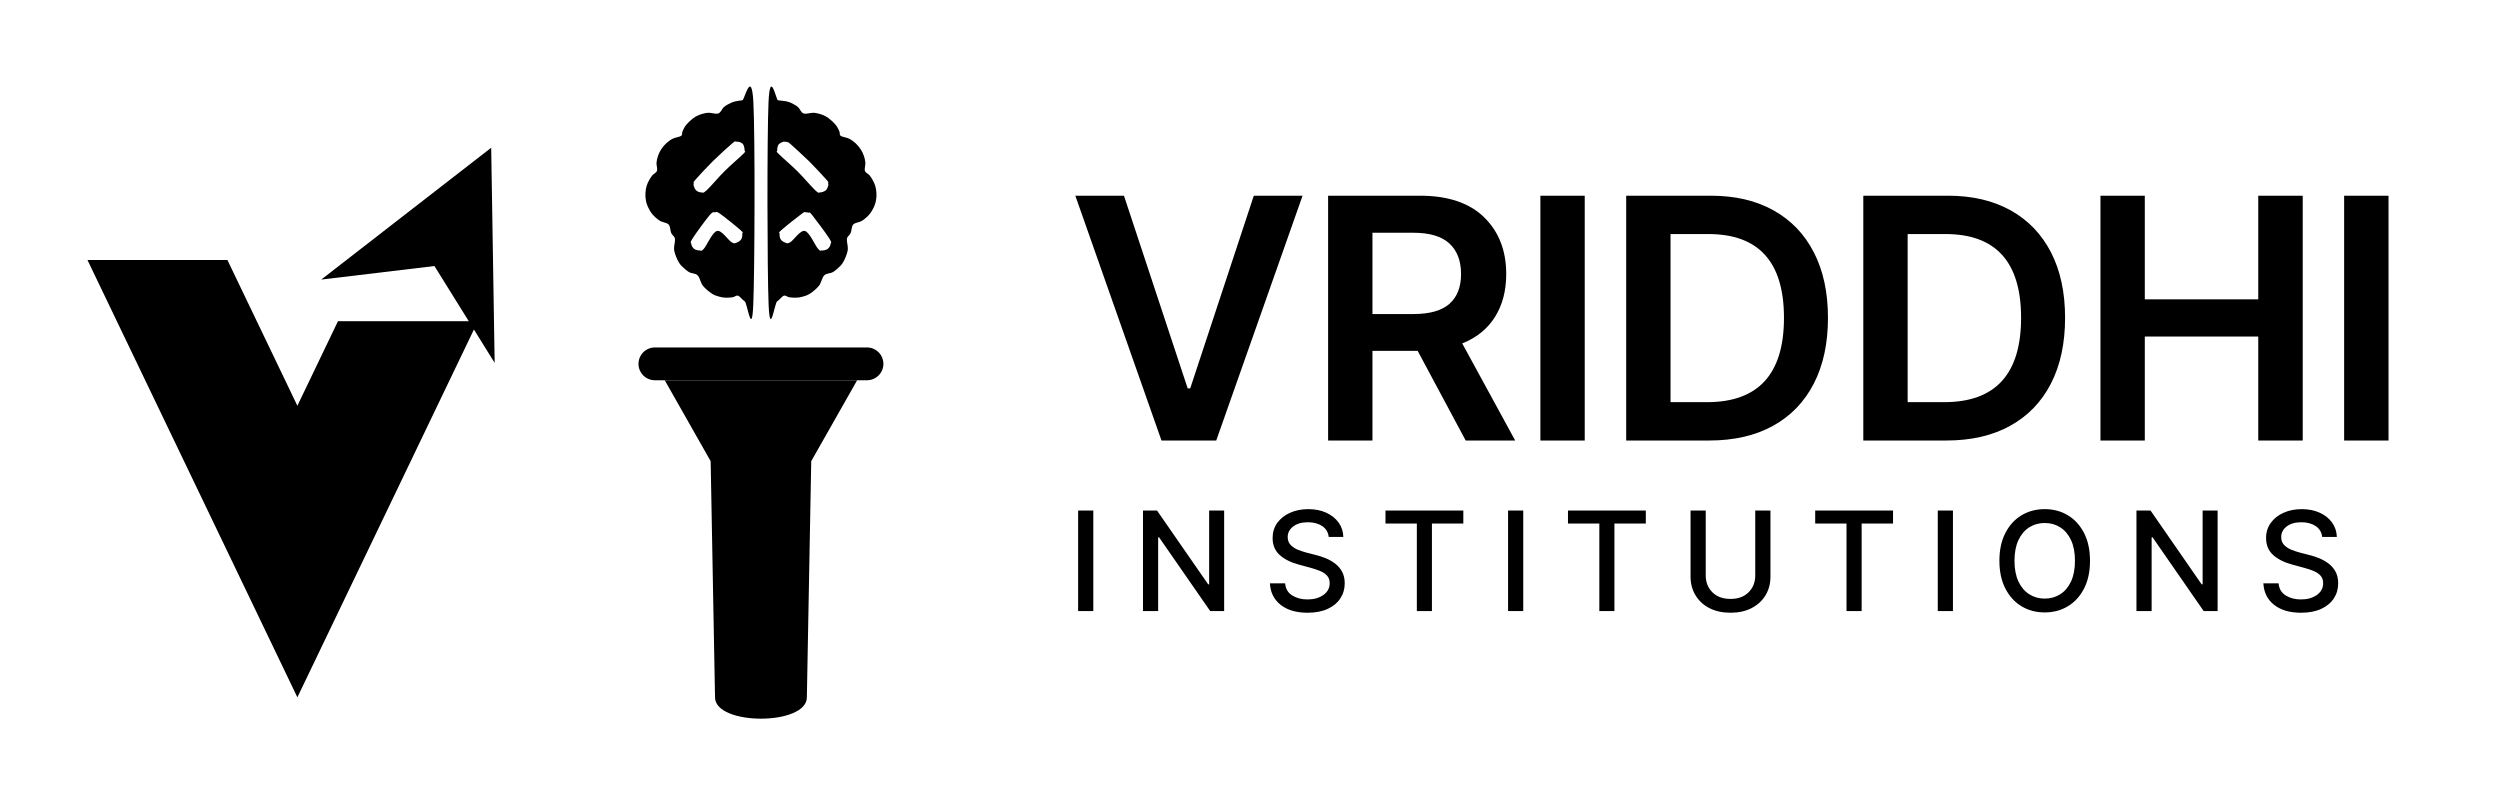
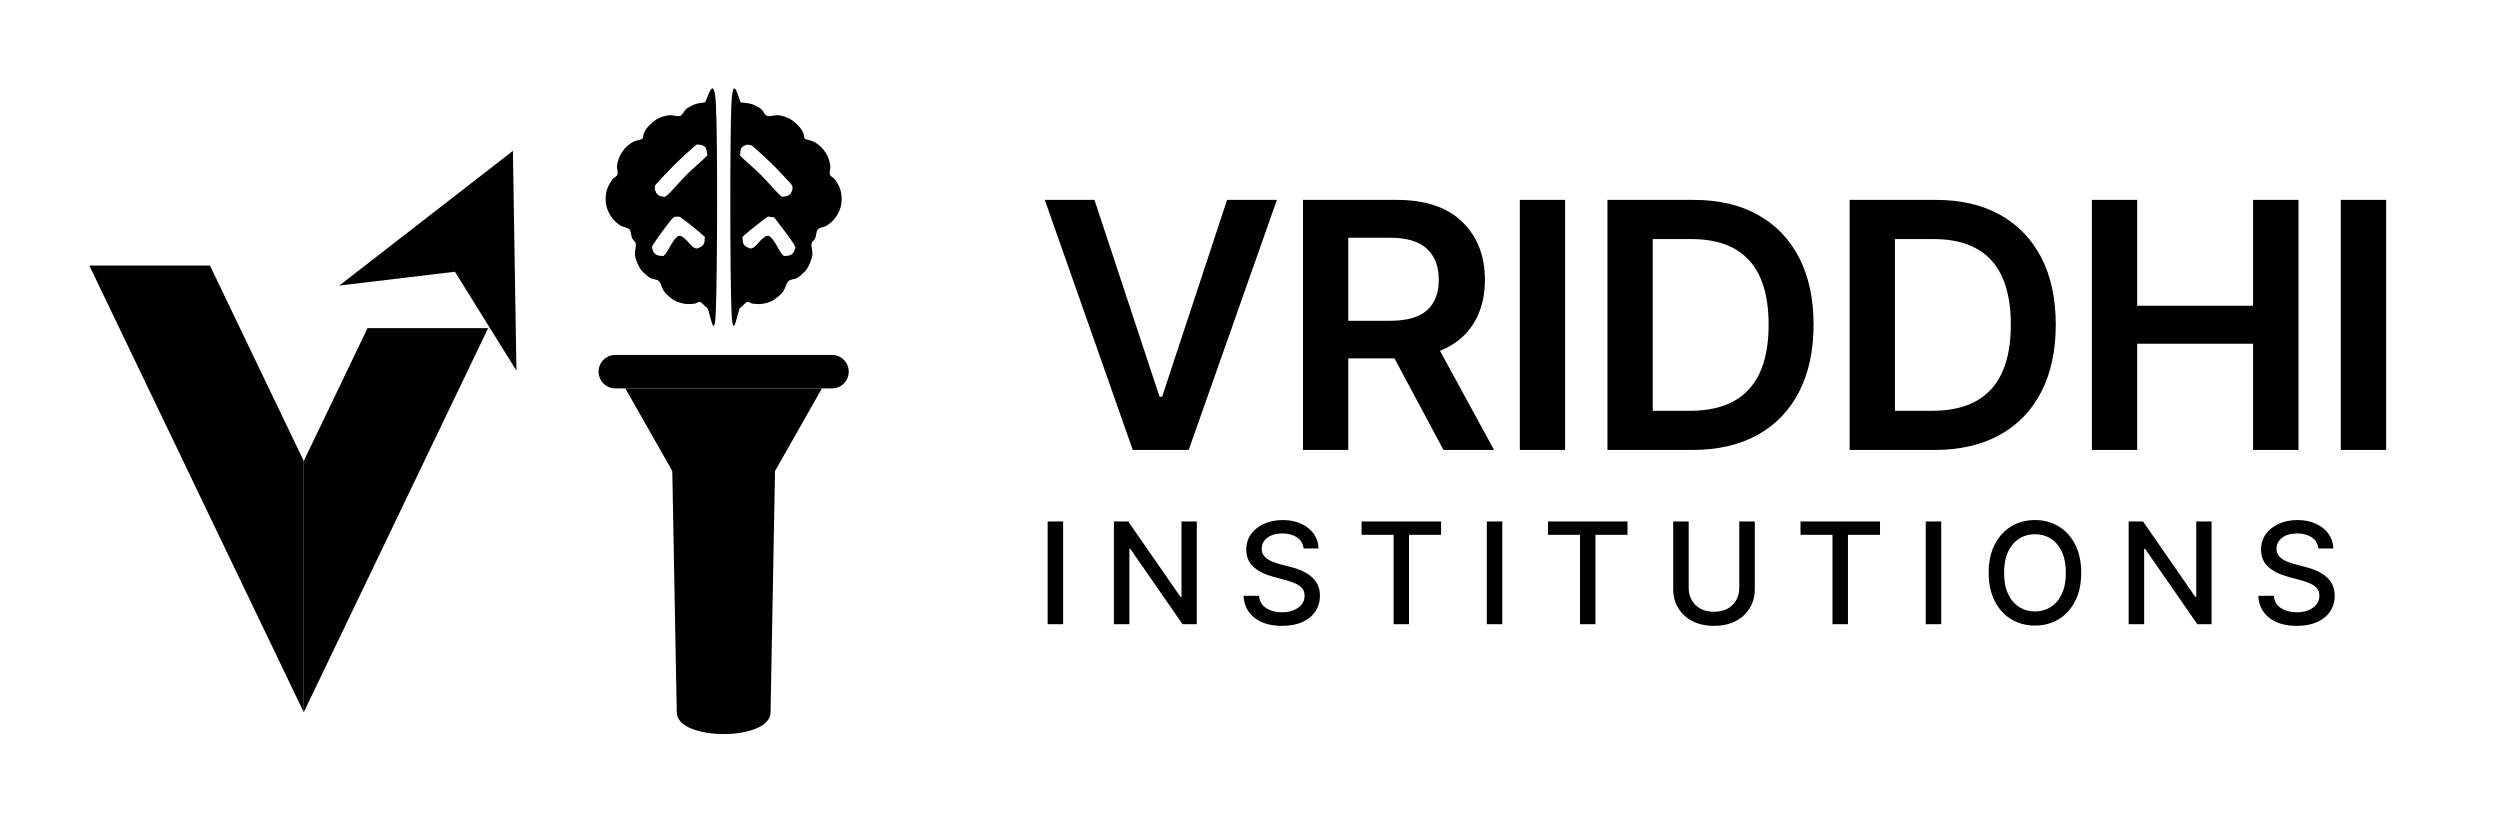
- <svg xmlns="http://www.w3.org/2000/svg" viewBox="-124 -159.45 571.66 184.45" width="571.66" height="184.45" role="img" aria-label="Vriddhi Institutions">
+ <svg xmlns="http://www.w3.org/2000/svg" viewBox="-124 -159.45 559.66 184.45" width="559.66" height="184.45" role="img" aria-label="Vriddhi Institutions">
  <g class="vriddhi-mark">
-     <path d="M -104 -100 L -56 0 L -14.72 -86 L -46.72 -86 L -56 -66.67 L -72 -100 Z" fill="#000000" />
-     <path d="M -11.68 -125.67 L -10.89 -76.48 L -24.66 -98.62 L -50.55 -95.52 Z" fill="#000000" />
-     <path d="M 39.5 0 L 38.5 -54 L 28 -72.5 L 72 -72.5 L 61.5 -54 L 60.5 0 C 60.5 6.51 39.5 6.51 39.5 0 Z" fill="#000000" />
-     <path d="M 25.75 -80 H 74.25 A 3.75 3.75 0 0 1 78 -76.25 V -76.25 A 3.75 3.75 0 0 1 74.25 -72.5 H 25.75 A 3.75 3.75 0 0 1 22 -76.25 V -76.25 A 3.75 3.75 0 0 1 25.75 -80 Z" fill="#000000" />
-     <g transform="translate(50 -86.03) scale(1.09)">
+     <path d="M -104 -100 L -56 0 L -56 -56.25 L -77 -100 Z" fill="#000000" />
+     <path d="M -56 0 L -14.72 -86 L -41.72 -86 L -56 -56.25 Z" fill="#000000" />
+     <path d="M -9.18 -125.67 L -8.39 -76.48 L -22.16 -98.62 L -48.05 -95.52 Z" fill="#000000" />
+     <path d="M 27.5 0 L 26.5 -54 L 16 -72.5 L 60 -72.5 L 49.5 -54 L 48.5 0 C 48.5 6.51 27.5 6.51 27.5 0 Z" fill="#000000" />
+     <path d="M 13.75 -80 H 62.25 A 3.75 3.75 0 0 1 66 -76.25 V -76.25 A 3.75 3.75 0 0 1 62.25 -72.5 H 13.75 A 3.75 3.75 0 0 1 10 -76.25 V -76.25 A 3.75 3.75 0 0 1 13.75 -80 Z" fill="#000000" />
+     <g transform="translate(38 -86.03) scale(1.09)">
      <path fill-rule="evenodd" fill="#000000" d="M -3.89 -46.32 C -3.51 -46.25 -1.97 -53.09 -1.59 -45.93 C -1.21 -38.78 -1.31 -10.37 -1.61 -3.41 C -1.91 3.56 -2.87 -3.82 -3.4 -4.14 C -3.93 -4.46 -4.37 -5.17 -4.79 -5.32 C -5.21 -5.46 -5.48 -5.07 -5.92 -5 C -6.37 -4.93 -6.95 -4.89 -7.43 -4.91 C -7.91 -4.93 -8.32 -4.99 -8.8 -5.14 C -9.28 -5.28 -9.75 -5.4 -10.31 -5.77 C -10.87 -6.15 -11.68 -6.78 -12.18 -7.42 C -12.67 -8.05 -12.8 -9.11 -13.28 -9.59 C -13.76 -10.06 -14.52 -9.95 -15.08 -10.27 C -15.64 -10.6 -16.24 -11.16 -16.63 -11.55 C -17.02 -11.95 -17.18 -12.23 -17.41 -12.65 C -17.63 -13.06 -17.86 -13.62 -18 -14.06 C -18.14 -14.5 -18.22 -14.75 -18.23 -15.29 C -18.24 -15.83 -17.95 -16.77 -18.05 -17.3 C -18.14 -17.83 -18.6 -17.97 -18.82 -18.47 C -19.04 -18.96 -18.97 -19.83 -19.37 -20.26 C -19.77 -20.69 -20.65 -20.68 -21.22 -21.05 C -21.79 -21.42 -22.37 -21.92 -22.81 -22.46 C -23.25 -23.01 -23.63 -23.73 -23.86 -24.33 C -24.1 -24.93 -24.18 -25.51 -24.23 -26.07 C -24.27 -26.62 -24.22 -27.17 -24.14 -27.67 C -24.05 -28.16 -23.94 -28.56 -23.73 -29.03 C -23.51 -29.51 -23.18 -30.08 -22.86 -30.49 C -22.54 -30.91 -21.98 -31.06 -21.82 -31.51 C -21.66 -31.97 -21.95 -32.68 -21.91 -33.21 C -21.87 -33.73 -21.75 -34.21 -21.59 -34.67 C -21.43 -35.14 -21.23 -35.56 -20.95 -35.99 C -20.67 -36.43 -20.31 -36.89 -19.9 -37.27 C -19.49 -37.65 -19.02 -38 -18.49 -38.27 C -17.96 -38.54 -17.07 -38.61 -16.73 -38.87 C -16.39 -39.12 -16.64 -39.41 -16.45 -39.81 C -16.26 -40.21 -16.05 -40.75 -15.59 -41.27 C -15.12 -41.78 -14.39 -42.5 -13.67 -42.91 C -12.96 -43.31 -12.08 -43.58 -11.3 -43.68 C -10.51 -43.79 -9.54 -43.36 -8.97 -43.55 C -8.39 -43.74 -8.19 -44.5 -7.86 -44.81 C -7.52 -45.13 -7.32 -45.25 -6.94 -45.45 C -6.56 -45.66 -6.08 -45.9 -5.58 -46.04 C -5.07 -46.19 -4.18 -46.27 -3.89 -46.32 C -3.61 -46.36 -4.27 -46.38 -3.89 -46.32 Z M 3.57 -46.32 C 3.9 -46.27 5.01 -46.19 5.58 -46.04 C 6.14 -45.9 6.56 -45.66 6.94 -45.45 C 7.32 -45.25 7.52 -45.13 7.86 -44.81 C 8.19 -44.5 8.39 -43.74 8.97 -43.55 C 9.54 -43.36 10.51 -43.79 11.3 -43.68 C 12.08 -43.58 12.96 -43.31 13.67 -42.91 C 14.39 -42.5 15.12 -41.78 15.59 -41.27 C 16.05 -40.75 16.26 -40.21 16.45 -39.81 C 16.64 -39.41 16.39 -39.12 16.73 -38.87 C 17.07 -38.61 17.96 -38.54 18.49 -38.27 C 19.02 -38 19.49 -37.65 19.9 -37.27 C 20.31 -36.89 20.67 -36.43 20.95 -35.99 C 21.23 -35.56 21.43 -35.14 21.59 -34.67 C 21.75 -34.21 21.87 -33.73 21.91 -33.21 C 21.95 -32.68 21.66 -31.97 21.82 -31.51 C 21.98 -31.06 22.54 -30.91 22.86 -30.49 C 23.18 -30.08 23.51 -29.51 23.73 -29.03 C 23.94 -28.56 24.05 -28.16 24.14 -27.67 C 24.22 -27.17 24.27 -26.62 24.23 -26.07 C 24.18 -25.51 24.1 -24.93 23.86 -24.33 C 23.63 -23.73 23.25 -23.01 22.81 -22.46 C 22.37 -21.92 21.79 -21.42 21.22 -21.05 C 20.65 -20.68 19.77 -20.69 19.37 -20.26 C 18.97 -19.83 19.04 -18.96 18.82 -18.47 C 18.6 -17.97 18.14 -17.83 18.05 -17.3 C 17.95 -16.77 18.24 -15.83 18.23 -15.29 C 18.22 -14.75 18.14 -14.5 18 -14.06 C 17.86 -13.62 17.63 -13.06 17.41 -12.65 C 17.18 -12.23 17.02 -11.95 16.63 -11.55 C 16.24 -11.16 15.64 -10.6 15.08 -10.27 C 14.52 -9.95 13.76 -10.06 13.28 -9.59 C 12.8 -9.11 12.67 -8.05 12.18 -7.42 C 11.68 -6.78 10.87 -6.15 10.31 -5.77 C 9.75 -5.4 9.28 -5.28 8.8 -5.14 C 8.32 -4.99 7.91 -4.93 7.43 -4.91 C 6.95 -4.89 6.37 -4.93 5.92 -5 C 5.48 -5.07 5.21 -5.46 4.79 -5.32 C 4.37 -5.17 3.93 -4.46 3.4 -4.14 C 2.87 -3.82 1.91 3.56 1.61 -3.41 C 1.31 -10.37 1.27 -38.78 1.59 -45.93 C 1.92 -53.09 3.23 -46.25 3.56 -46.32 C 3.89 -46.38 3.23 -46.36 3.57 -46.32 Z M -5.25 -37.64 C -5.37 -37.58 -5.18 -38 -5.99 -37.31 C -6.81 -36.62 -8.83 -34.78 -10.13 -33.5 C -11.43 -32.21 -13.11 -30.39 -13.77 -29.63 C -14.43 -28.87 -14.04 -29.15 -14.09 -28.94 C -14.14 -28.72 -14.18 -28.59 -14.09 -28.34 C -14.01 -28.08 -13.84 -27.64 -13.58 -27.41 C -13.33 -27.19 -12.93 -27 -12.57 -27 C -12.21 -27 -12.24 -26.67 -11.42 -27.41 C -10.59 -28.16 -8.92 -30.17 -7.63 -31.45 C -6.34 -32.73 -4.39 -34.38 -3.69 -35.1 C -2.98 -35.81 -3.41 -35.43 -3.41 -35.75 C -3.41 -36.06 -3.52 -36.69 -3.69 -36.99 C -3.85 -37.29 -4.16 -37.44 -4.42 -37.54 C -4.68 -37.65 -5.1 -37.62 -5.24 -37.64 C -5.38 -37.65 -5.12 -37.69 -5.25 -37.64 Z M 4.75 -37.64 C 4.63 -37.58 4.21 -37.46 4.01 -37.31 C 3.81 -37.17 3.65 -37.02 3.55 -36.76 C 3.45 -36.5 3.39 -36.02 3.41 -35.75 C 3.43 -35.47 2.98 -35.81 3.69 -35.1 C 4.39 -34.38 6.34 -32.73 7.63 -31.45 C 8.92 -30.17 10.62 -28.16 11.42 -27.41 C 12.22 -26.67 12.07 -27 12.43 -27 C 12.79 -27 13.31 -27.19 13.58 -27.41 C 13.86 -27.64 14.01 -28.08 14.09 -28.34 C 14.18 -28.59 14.14 -28.72 14.09 -28.94 C 14.04 -29.15 14.43 -28.87 13.77 -29.63 C 13.11 -30.39 11.36 -32.27 10.13 -33.5 C 8.89 -34.72 7.11 -36.32 6.36 -37 C 5.6 -37.67 5.85 -37.44 5.58 -37.54 C 5.31 -37.65 4.9 -37.62 4.76 -37.64 C 4.62 -37.65 4.88 -37.69 4.75 -37.64 Z M -9.61 -22.82 C -9.8 -22.73 -9.93 -23.18 -10.72 -22.27 C -11.51 -21.35 -13.72 -18.33 -14.36 -17.31 C -15.01 -16.28 -14.61 -16.42 -14.59 -16.11 C -14.57 -15.79 -14.41 -15.6 -14.27 -15.42 C -14.13 -15.23 -14 -15.1 -13.76 -15 C -13.52 -14.9 -13.14 -14.79 -12.84 -14.82 C -12.54 -14.85 -12.57 -14.5 -11.96 -15.19 C -11.36 -15.87 -10.18 -18.68 -9.21 -18.91 C -8.25 -19.14 -6.86 -16.96 -6.17 -16.55 C -5.49 -16.14 -5.44 -16.36 -5.11 -16.46 C -4.77 -16.56 -4.34 -16.84 -4.14 -17.15 C -3.94 -17.45 -3.89 -17.98 -3.91 -18.3 C -3.93 -18.62 -3.5 -18.38 -4.28 -19.08 C -5.06 -19.79 -7.71 -21.92 -8.6 -22.54 C -9.49 -23.16 -9.44 -22.77 -9.61 -22.82 C -9.77 -22.86 -9.42 -22.91 -9.61 -22.82 Z M 9.39 -22.82 C 9.26 -22.77 9.45 -23.16 8.6 -22.54 C 7.75 -21.92 5.06 -19.79 4.28 -19.08 C 3.5 -18.38 3.93 -18.62 3.91 -18.3 C 3.89 -17.98 3.94 -17.45 4.14 -17.15 C 4.34 -16.84 4.77 -16.56 5.11 -16.46 C 5.44 -16.36 5.49 -16.14 6.17 -16.55 C 6.86 -16.96 8.25 -19.14 9.21 -18.91 C 10.18 -18.68 11.36 -15.87 11.96 -15.19 C 12.57 -14.5 12.54 -14.85 12.84 -14.82 C 13.14 -14.79 13.52 -14.9 13.76 -15 C 14 -15.1 14.13 -15.23 14.27 -15.42 C 14.41 -15.6 14.57 -15.79 14.59 -16.11 C 14.61 -16.42 15.01 -16.28 14.36 -17.31 C 13.72 -18.33 11.44 -21.36 10.72 -22.27 C 10 -23.17 10.26 -22.63 10.03 -22.73 C 9.81 -22.82 9.5 -22.8 9.39 -22.82 C 9.29 -22.83 9.52 -22.86 9.39 -22.82 Z" />
    </g>
  </g>
-   <path transform="translate(120 -58.72)" d="M1.89-55.98L13.01-55.98L27.58-11.92L28.16-11.92L42.70-55.98L53.85-55.98L34.11 0L21.59 0L1.89-55.98Z M69.83 0L59.69 0L59.69-55.98L80.68-55.98Q90.33-55.98 95.38-51.03Q100.42-46.09 100.42-38.08L100.42-38.08Q100.42-32.36 97.85-28.26Q95.28-24.16 90.36-22.20L90.36-22.20L102.47 0L91.15 0L80.17-20.50L69.83-20.50L69.83 0ZM69.83-47.51L69.83-28.92L79.18-28.92Q84.81-28.92 87.45-31.27Q90.09-33.62 90.09-38.08L90.09-38.08Q90.09-42.56 87.45-45.03Q84.81-47.51 79.13-47.51L79.13-47.51L69.83-47.51Z M108.23-55.98L118.37-55.98L118.37 0L108.23 0L108.23-55.98Z M146.82 0L146.82 0L127.85 0L127.85-55.98L147.20-55.98Q155.54-55.98 161.54-52.63Q167.54-49.29 170.76-43.03Q173.99-36.77 173.99-28.05L173.99-28.05Q173.99-19.30 170.75-13.01Q167.51-6.72 161.43-3.36Q155.35 0 146.82 0ZM137.99-47.21L137.99-8.77L146.33-8.77Q163.93-8.77 163.93-28.05L163.93-28.05Q163.93-47.21 146.63-47.21L146.63-47.21L137.99-47.21Z M201.04 0L201.04 0L182.07 0L182.07-55.98L201.43-55.98Q209.76-55.98 215.76-52.63Q221.76-49.29 224.99-43.03Q228.21-36.77 228.21-28.05L228.21-28.05Q228.21-19.30 224.97-13.01Q221.74-6.72 215.65-3.36Q209.57 0 201.04 0ZM192.21-47.21L192.21-8.77L200.55-8.77Q218.15-8.77 218.15-28.05L218.15-28.05Q218.15-47.21 200.85-47.21L200.85-47.21L192.21-47.21Z M246.44 0L236.30 0L236.30-55.98L246.44-55.98L246.44-32.28L272.38-32.28L272.38-55.98L282.55-55.98L282.55 0L272.38 0L272.38-23.78L246.44-23.78L246.44 0Z M292.02-55.98L302.17-55.98L302.17 0L292.02 0L292.02-55.98Z" fill="#000000" />
-   <path transform="translate(120 -19.72)" d="M2.53-22.99L6.00-22.99L6.00 0L2.53 0L2.53-22.99Z M32.49-22.99L35.92-22.99L35.92 0L32.73 0L21.04-16.86L20.83-16.86L20.83 0L17.36 0L17.36-22.99L20.57-22.99L32.27-6.11L32.49-6.11L32.49-22.99Z M63.17-16.95L59.83-16.95Q59.65-18.55 58.35-19.43Q57.04-20.31 55.07-20.31L55.07-20.31Q52.95-20.31 51.70-19.34Q50.45-18.38 50.45-16.91L50.45-16.91Q50.45-15.81 51.12-15.12Q51.79-14.43 52.76-14.03Q53.73-13.64 54.63-13.40L54.63-13.40L56.88-12.82Q57.98-12.55 59.13-12.09Q60.29-11.62 61.28-10.87Q62.26-10.13 62.88-9.02Q63.49-7.90 63.49-6.35L63.49-6.35Q63.49-4.41 62.48-2.89Q61.48-1.36 59.58-0.49Q57.68 0.38 54.98 0.38L54.98 0.38Q51.12 0.38 48.83-1.43Q46.55-3.23 46.38-6.35L46.38-6.35L49.86-6.35Q50.02-4.48 51.49-3.57Q52.96-2.66 54.96-2.66L54.96-2.66Q57.17-2.66 58.61-3.68Q60.05-4.70 60.05-6.39L60.05-6.39Q60.05-7.41 59.47-8.07Q58.90-8.72 57.91-9.14Q56.93-9.57 55.70-9.89L55.70-9.89L52.98-10.63Q50.21-11.38 48.60-12.84Q47.00-14.30 47.00-16.71L47.00-16.71Q47.00-18.69 48.07-20.17Q49.15-21.66 51.00-22.48Q52.85-23.31 55.15-23.31L55.15-23.31Q57.48-23.31 59.27-22.49Q61.06-21.67 62.10-20.23Q63.13-18.79 63.17-16.95L63.17-16.95Z M79.98-20.01L72.81-20.01L72.81-22.99L90.61-22.99L90.61-20.01L83.43-20.01L83.43 0L79.98 0L79.98-20.01Z M100.84-22.99L104.31-22.99L104.31 0L100.84 0L100.84-22.99Z M121.71-20.01L114.54-20.01L114.54-22.99L132.34-22.99L132.34-20.01L125.16-20.01L125.16 0L121.71 0L121.71-20.01Z M157.36-8.15L157.36-22.99L160.84-22.99L160.84-7.87Q160.84-5.46 159.70-3.59Q158.57-1.73 156.51-0.67Q154.46 0.38 151.70 0.38L151.70 0.38Q148.95 0.38 146.89-0.67Q144.84-1.73 143.71-3.59Q142.57-5.46 142.57-7.87L142.57-7.87L142.57-22.99L146.04-22.99L146.04-8.15Q146.04-5.82 147.56-4.30Q149.08-2.78 151.70-2.78L151.70-2.78Q154.33-2.78 155.84-4.30Q157.36-5.82 157.36-8.15L157.36-8.15Z M178.23-20.01L171.07-20.01L171.07-22.99L188.87-22.99L188.87-20.01L181.69-20.01L181.69 0L178.23 0L178.23-20.01Z M199.10-22.99L202.57-22.99L202.57 0L199.10 0L199.10-22.99Z M233.91-11.50L233.91-11.50Q233.91-7.83 232.56-5.18Q231.21-2.53 228.87-1.11Q226.53 0.31 223.56 0.31L223.56 0.31Q220.57 0.31 218.23-1.11Q215.89-2.53 214.54-5.18Q213.19-7.83 213.19-11.50L213.19-11.50Q213.19-15.18 214.54-17.82Q215.89-20.47 218.23-21.89Q220.57-23.31 223.56-23.31L223.56-23.31Q226.53-23.31 228.87-21.89Q231.21-20.47 232.56-17.82Q233.91-15.18 233.91-11.50ZM230.47-11.50L230.47-11.50Q230.47-14.30 229.57-16.23Q228.67-18.15 227.10-19.15Q225.53-20.14 223.56-20.14L223.56-20.14Q221.58-20.14 220.01-19.15Q218.45-18.15 217.54-16.23Q216.64-14.30 216.64-11.50L216.64-11.50Q216.64-8.70 217.54-6.77Q218.45-4.84 220.01-3.85Q221.58-2.85 223.56-2.85L223.56-2.85Q225.53-2.85 227.10-3.85Q228.67-4.84 229.57-6.77Q230.47-8.70 230.47-11.50Z M259.66-22.99L263.09-22.99L263.09 0L259.90 0L248.22-16.86L248.00-16.86L248.00 0L244.53 0L244.53-22.99L247.75-22.99L259.44-6.11L259.66-6.11L259.66-22.99Z M290.35-16.95L287.00-16.95Q286.82-18.55 285.52-19.43Q284.22-20.31 282.24-20.31L282.24-20.31Q280.12-20.31 278.87-19.34Q277.63-18.38 277.63-16.91L277.63-16.91Q277.63-15.81 278.29-15.12Q278.96-14.43 279.93-14.03Q280.90-13.64 281.80-13.40L281.80-13.40L284.05-12.82Q285.15-12.55 286.30-12.09Q287.46-11.62 288.45-10.87Q289.44-10.13 290.05-9.02Q290.66-7.90 290.66-6.35L290.66-6.35Q290.66-4.41 289.66-2.89Q288.65-1.36 286.75-0.49Q284.86 0.38 282.15 0.38L282.15 0.38Q278.29 0.38 276.00-1.43Q273.72-3.23 273.55-6.35L273.55-6.35L277.03-6.35Q277.19-4.48 278.66-3.57Q280.13-2.66 282.13-2.66L282.13-2.66Q284.34-2.66 285.78-3.68Q287.22-4.70 287.22-6.39L287.22-6.39Q287.22-7.41 286.65-8.07Q286.07-8.72 285.09-9.14Q284.10-9.57 282.87-9.89L282.87-9.89L280.15-10.63Q277.38-11.38 275.77-12.84Q274.17-14.30 274.17-16.71L274.17-16.71Q274.17-18.69 275.25-20.17Q276.32-21.66 278.17-22.48Q280.02-23.31 282.32-23.31L282.32-23.31Q284.65-23.31 286.44-22.49Q288.24-21.67 289.27-20.23Q290.30-18.79 290.35-16.95L290.35-16.95Z" fill="#000000" />
+   <path transform="translate(108 -58.72)" d="M1.89-55.98L13.01-55.98L27.58-11.92L28.16-11.92L42.70-55.98L53.85-55.98L34.11 0L21.59 0L1.89-55.98Z M69.83 0L59.69 0L59.69-55.98L80.68-55.98Q90.33-55.98 95.38-51.03Q100.42-46.09 100.42-38.08L100.42-38.08Q100.42-32.36 97.85-28.26Q95.28-24.16 90.36-22.20L90.36-22.20L102.47 0L91.15 0L80.17-20.50L69.83-20.50L69.83 0ZM69.83-47.51L69.83-28.92L79.18-28.92Q84.81-28.92 87.45-31.27Q90.09-33.62 90.09-38.08L90.09-38.08Q90.09-42.56 87.45-45.03Q84.81-47.51 79.13-47.51L79.13-47.51L69.83-47.51Z M108.23-55.98L118.37-55.98L118.37 0L108.23 0L108.23-55.98Z M146.82 0L146.82 0L127.85 0L127.85-55.98L147.20-55.98Q155.54-55.98 161.54-52.63Q167.54-49.29 170.76-43.03Q173.99-36.77 173.99-28.05L173.99-28.05Q173.99-19.30 170.75-13.01Q167.51-6.72 161.43-3.36Q155.35 0 146.82 0ZM137.99-47.21L137.99-8.77L146.33-8.77Q163.93-8.77 163.93-28.05L163.93-28.05Q163.93-47.21 146.63-47.21L146.63-47.21L137.99-47.21Z M201.04 0L201.04 0L182.07 0L182.07-55.98L201.43-55.98Q209.76-55.98 215.76-52.63Q221.76-49.29 224.99-43.03Q228.21-36.77 228.21-28.05L228.21-28.05Q228.21-19.30 224.97-13.01Q221.74-6.72 215.65-3.36Q209.57 0 201.04 0ZM192.21-47.21L192.21-8.77L200.55-8.77Q218.15-8.77 218.15-28.05L218.15-28.05Q218.15-47.21 200.85-47.21L200.85-47.21L192.21-47.21Z M246.44 0L236.30 0L236.30-55.98L246.44-55.98L246.44-32.28L272.38-32.28L272.38-55.98L282.55-55.98L282.55 0L272.38 0L272.38-23.78L246.44-23.78L246.44 0Z M292.02-55.98L302.17-55.98L302.17 0L292.02 0L292.02-55.98Z" fill="#000000" />
+   <path transform="translate(108 -19.72)" d="M2.53-22.99L6.00-22.99L6.00 0L2.53 0L2.53-22.99Z M32.49-22.99L35.92-22.99L35.92 0L32.73 0L21.04-16.86L20.83-16.86L20.83 0L17.36 0L17.36-22.99L20.57-22.99L32.27-6.11L32.49-6.11L32.49-22.99Z M63.17-16.95L59.83-16.95Q59.65-18.55 58.35-19.43Q57.04-20.31 55.07-20.31L55.07-20.31Q52.95-20.31 51.70-19.34Q50.45-18.38 50.45-16.91L50.45-16.91Q50.45-15.81 51.12-15.12Q51.79-14.43 52.76-14.03Q53.73-13.64 54.63-13.40L54.63-13.40L56.88-12.82Q57.98-12.55 59.13-12.09Q60.29-11.62 61.28-10.87Q62.26-10.13 62.88-9.02Q63.49-7.90 63.49-6.35L63.49-6.35Q63.49-4.41 62.48-2.89Q61.48-1.36 59.58-0.49Q57.68 0.38 54.98 0.38L54.98 0.38Q51.12 0.38 48.83-1.43Q46.55-3.23 46.38-6.35L46.38-6.35L49.86-6.35Q50.02-4.48 51.49-3.57Q52.96-2.66 54.96-2.66L54.96-2.66Q57.17-2.66 58.61-3.68Q60.05-4.70 60.05-6.39L60.05-6.39Q60.05-7.41 59.47-8.07Q58.90-8.72 57.91-9.14Q56.93-9.57 55.70-9.89L55.70-9.89L52.98-10.63Q50.21-11.38 48.60-12.84Q47.00-14.30 47.00-16.71L47.00-16.71Q47.00-18.69 48.07-20.17Q49.15-21.66 51.00-22.48Q52.85-23.31 55.15-23.31L55.15-23.31Q57.48-23.31 59.27-22.49Q61.06-21.67 62.10-20.23Q63.13-18.79 63.17-16.95L63.17-16.95Z M79.98-20.01L72.81-20.01L72.81-22.99L90.61-22.99L90.61-20.01L83.43-20.01L83.43 0L79.98 0L79.98-20.01Z M100.84-22.99L104.31-22.99L104.31 0L100.84 0L100.84-22.99Z M121.71-20.01L114.54-20.01L114.54-22.99L132.34-22.99L132.34-20.01L125.16-20.01L125.16 0L121.71 0L121.71-20.01Z M157.36-8.15L157.36-22.99L160.84-22.99L160.84-7.87Q160.84-5.46 159.70-3.59Q158.57-1.73 156.51-0.67Q154.46 0.38 151.70 0.38L151.70 0.38Q148.95 0.38 146.89-0.67Q144.84-1.73 143.71-3.59Q142.57-5.46 142.57-7.87L142.57-7.87L142.57-22.99L146.04-22.99L146.04-8.15Q146.04-5.82 147.56-4.30Q149.08-2.78 151.70-2.78L151.70-2.78Q154.33-2.78 155.84-4.30Q157.36-5.82 157.36-8.15L157.36-8.15Z M178.23-20.01L171.07-20.01L171.07-22.99L188.87-22.99L188.87-20.01L181.69-20.01L181.69 0L178.23 0L178.23-20.01Z M199.10-22.99L202.57-22.99L202.57 0L199.10 0L199.10-22.99Z M233.91-11.50L233.91-11.50Q233.91-7.83 232.56-5.18Q231.21-2.53 228.87-1.11Q226.53 0.31 223.56 0.31L223.56 0.31Q220.57 0.31 218.23-1.11Q215.89-2.53 214.54-5.18Q213.19-7.83 213.19-11.50L213.19-11.50Q213.19-15.18 214.54-17.82Q215.89-20.47 218.23-21.89Q220.57-23.31 223.56-23.31L223.56-23.31Q226.53-23.31 228.87-21.89Q231.21-20.47 232.56-17.82Q233.91-15.18 233.91-11.50ZM230.47-11.50L230.47-11.50Q230.47-14.30 229.57-16.23Q228.67-18.15 227.10-19.15Q225.53-20.14 223.56-20.14L223.56-20.14Q221.58-20.14 220.01-19.15Q218.45-18.15 217.54-16.23Q216.64-14.30 216.64-11.50L216.64-11.50Q216.64-8.70 217.54-6.77Q218.45-4.84 220.01-3.85Q221.58-2.85 223.56-2.85L223.56-2.85Q225.53-2.85 227.10-3.85Q228.67-4.84 229.57-6.77Q230.47-8.70 230.47-11.50Z M259.66-22.99L263.09-22.99L263.09 0L259.90 0L248.22-16.86L248.00-16.86L248.00 0L244.53 0L244.53-22.99L247.75-22.99L259.44-6.11L259.66-6.11L259.66-22.99Z M290.35-16.95L287.00-16.95Q286.82-18.55 285.52-19.43Q284.22-20.31 282.24-20.31L282.24-20.31Q280.12-20.31 278.87-19.34Q277.63-18.38 277.63-16.91L277.63-16.91Q277.63-15.81 278.29-15.12Q278.96-14.43 279.93-14.03Q280.90-13.64 281.80-13.40L281.80-13.40L284.05-12.82Q285.15-12.55 286.30-12.09Q287.46-11.62 288.45-10.87Q289.44-10.13 290.05-9.02Q290.66-7.90 290.66-6.35L290.66-6.35Q290.66-4.41 289.66-2.89Q288.65-1.36 286.75-0.49Q284.86 0.38 282.15 0.38L282.15 0.38Q278.29 0.38 276.00-1.43Q273.72-3.23 273.55-6.35L273.55-6.35L277.03-6.35Q277.19-4.48 278.66-3.57Q280.13-2.66 282.13-2.66L282.13-2.66Q284.34-2.66 285.78-3.68Q287.22-4.70 287.22-6.39L287.22-6.39Q287.22-7.41 286.65-8.07Q286.07-8.72 285.09-9.14Q284.10-9.57 282.87-9.89L282.87-9.89L280.15-10.63Q277.38-11.38 275.77-12.84Q274.17-14.30 274.17-16.71L274.17-16.71Q274.17-18.69 275.25-20.17Q276.32-21.66 278.17-22.48Q280.02-23.31 282.32-23.31L282.32-23.31Q284.65-23.31 286.44-22.49Q288.24-21.67 289.27-20.23Q290.30-18.79 290.35-16.95L290.35-16.95Z" fill="#000000" />
</svg>
